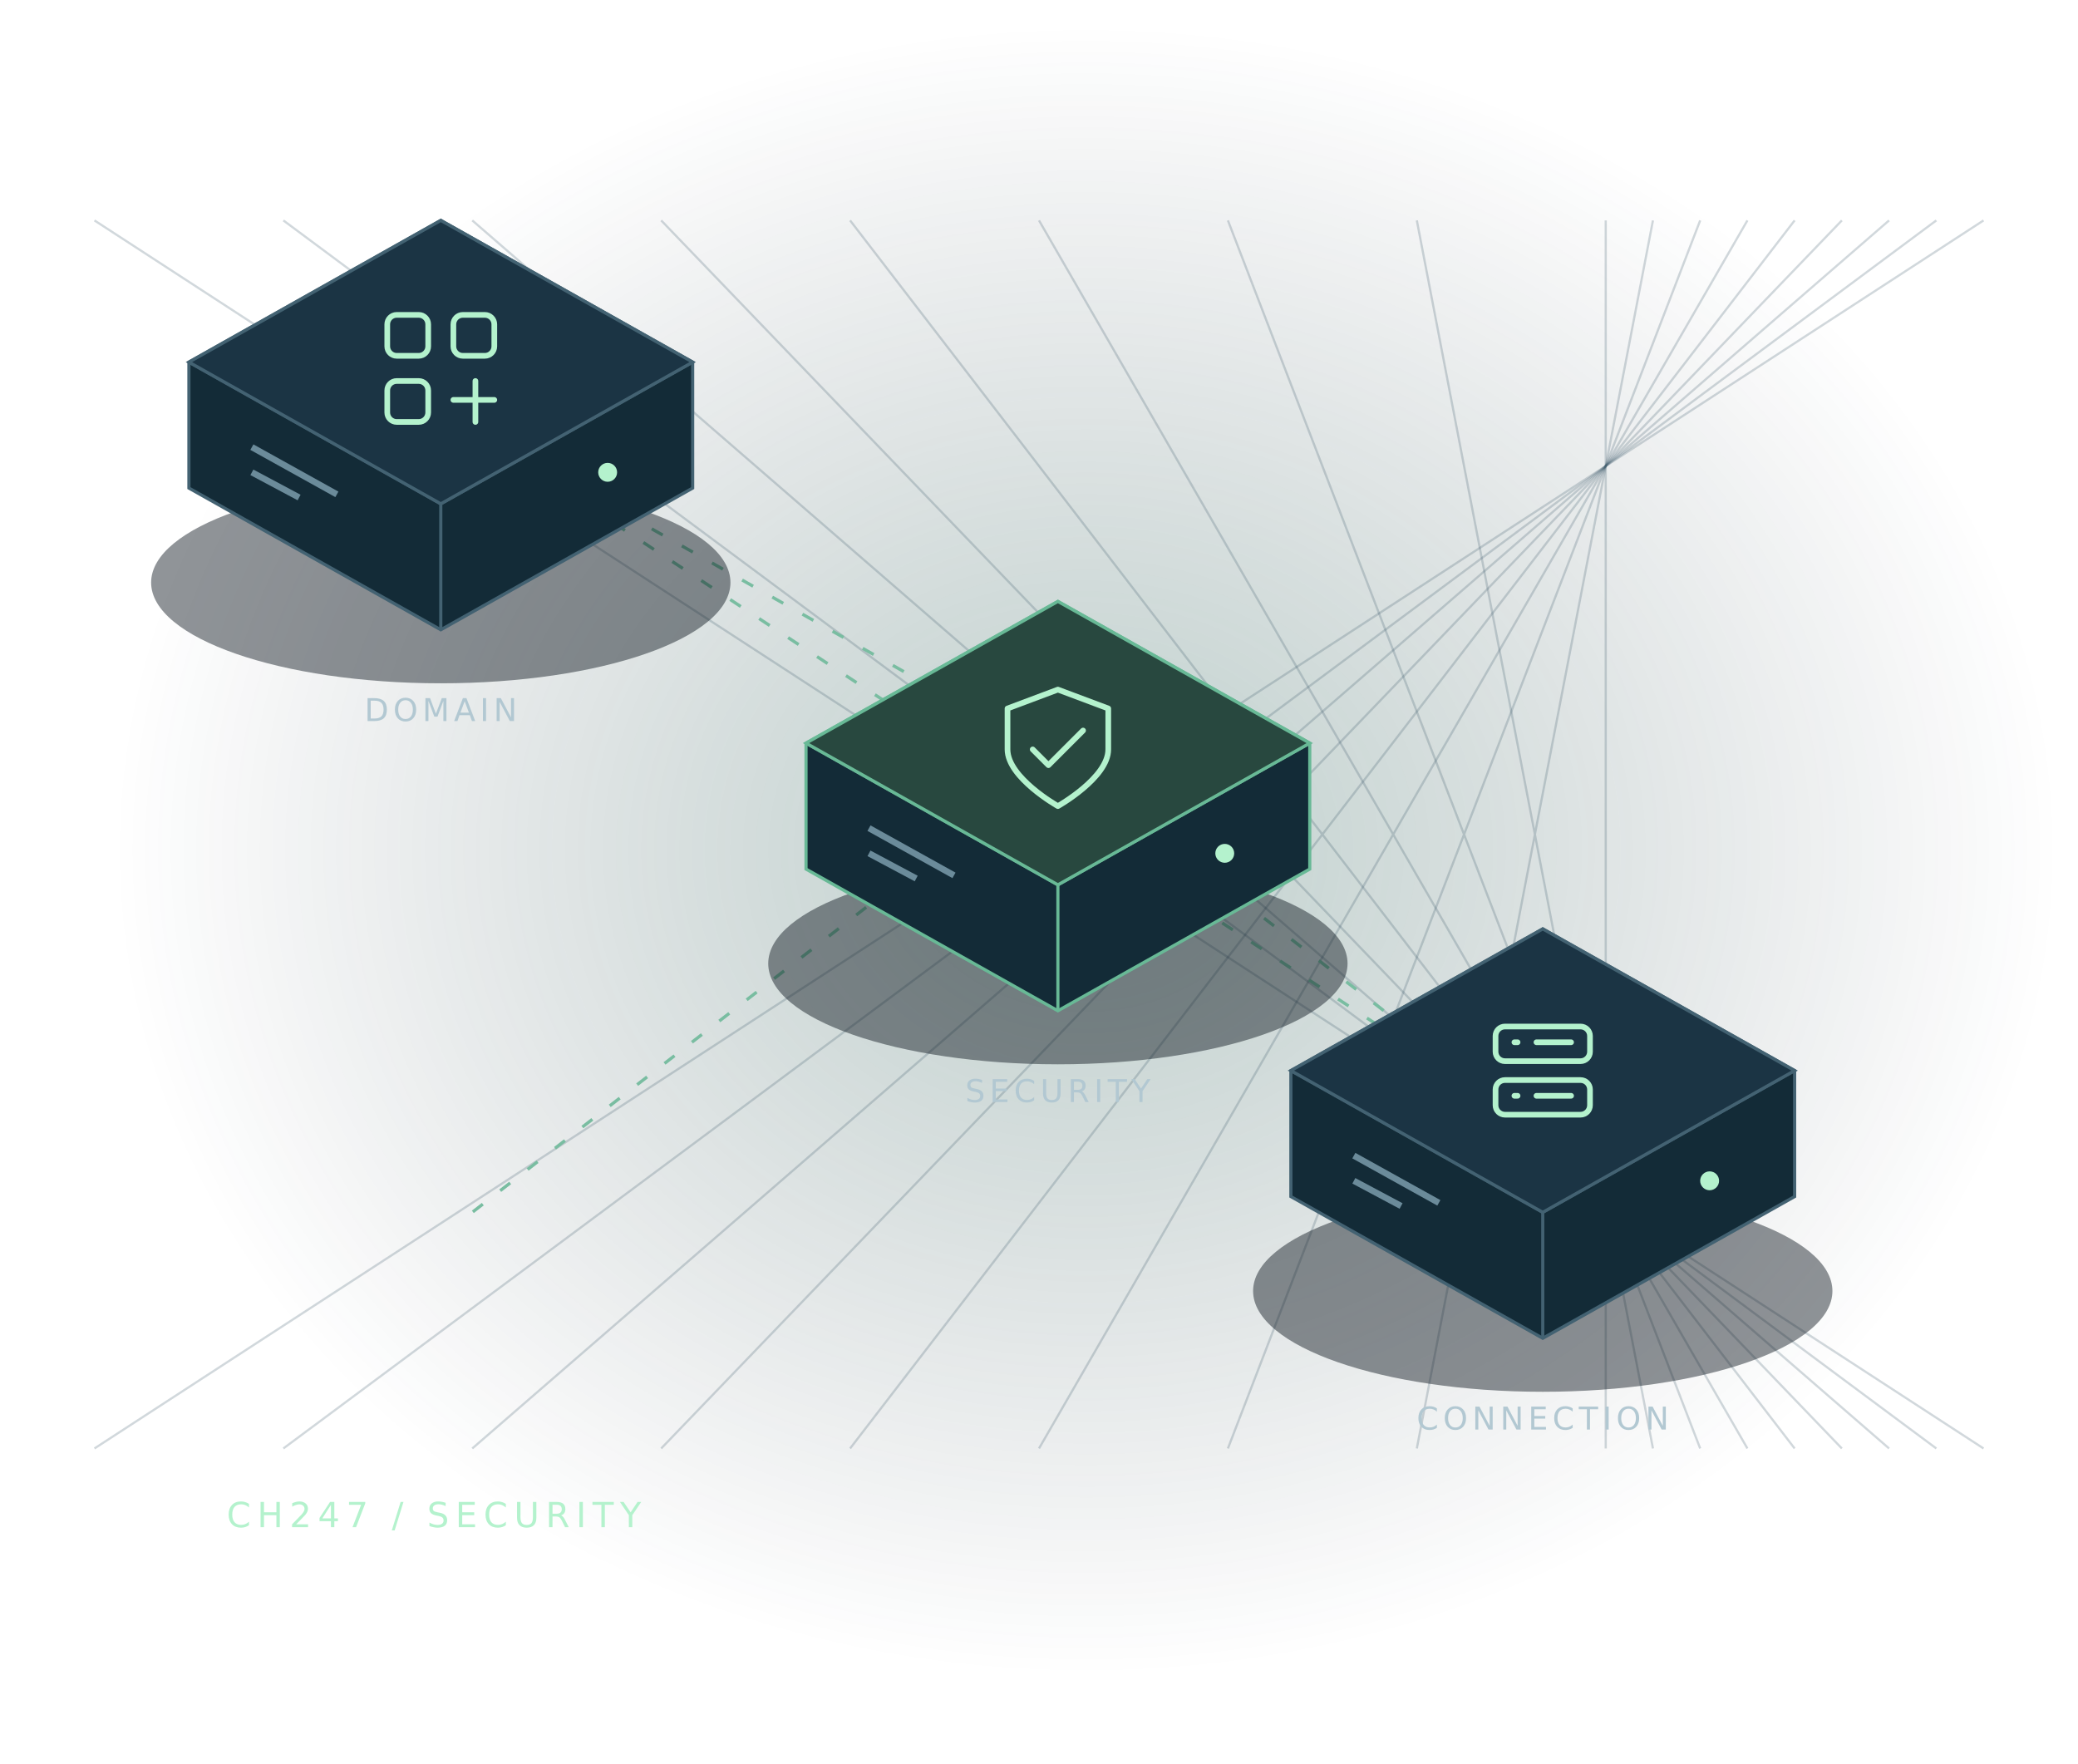
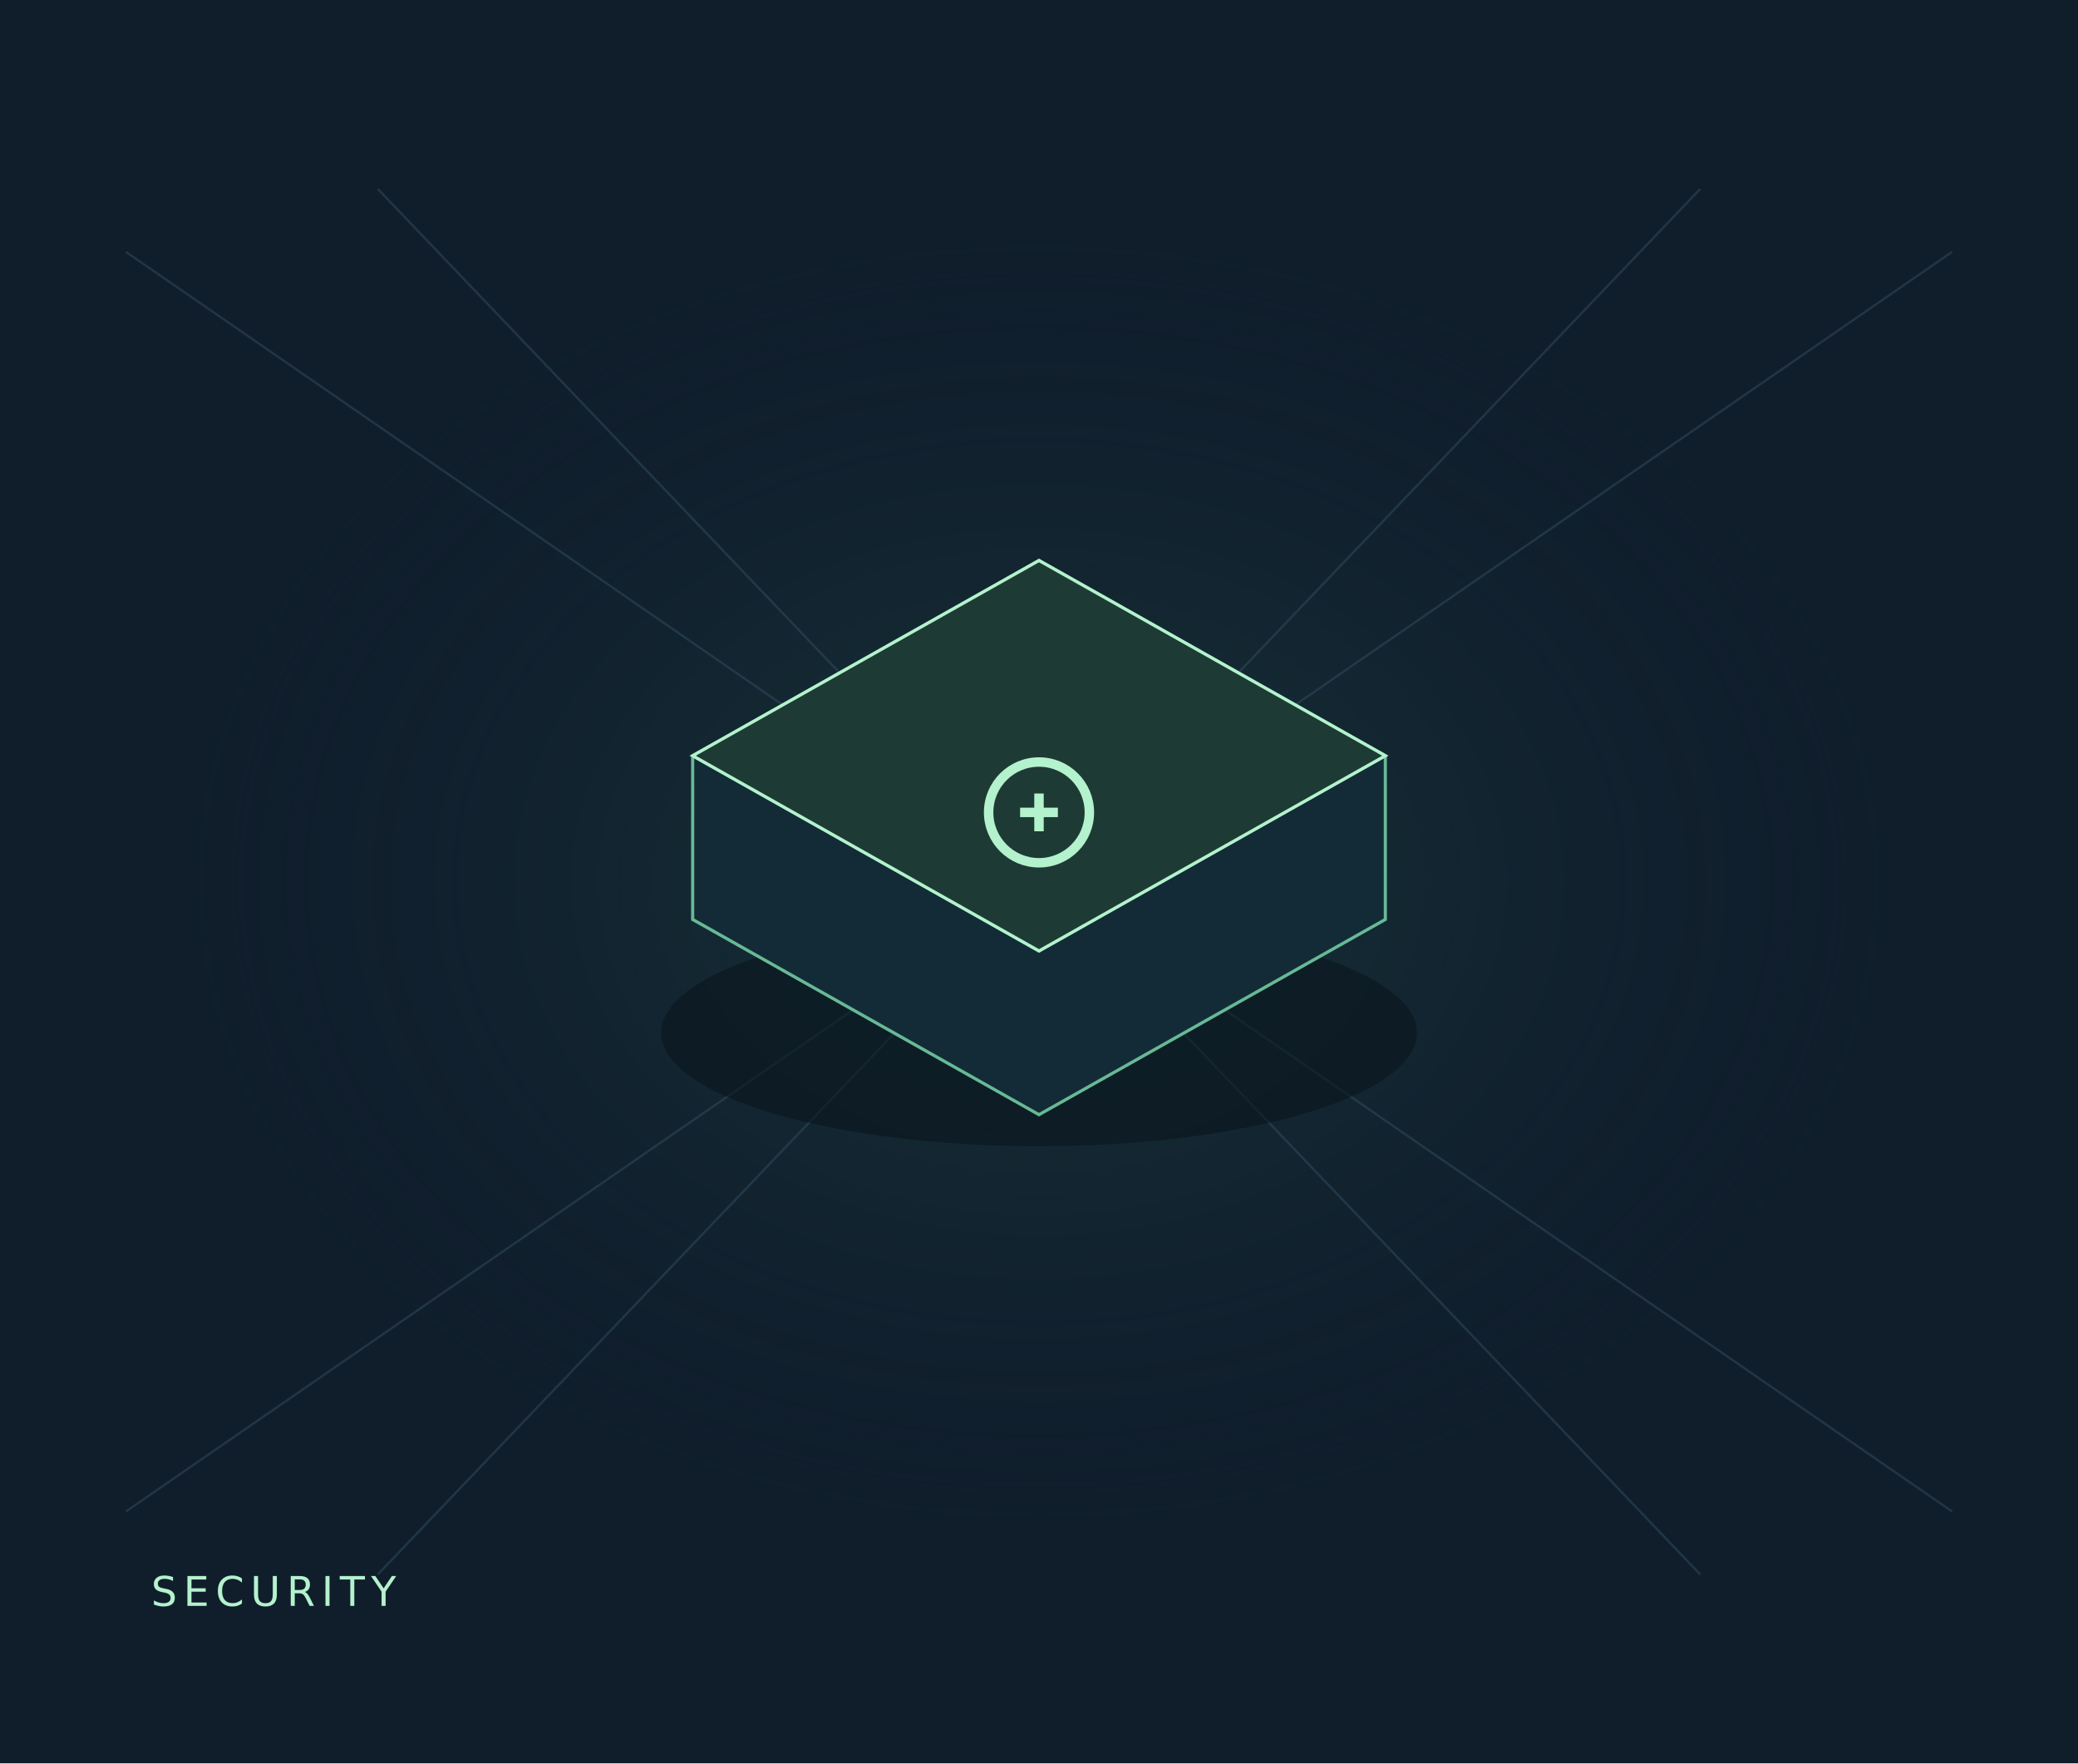
<svg xmlns="http://www.w3.org/2000/svg" viewBox="0 0 660 560" width="660" height="560" role="img">
  <defs>
    <radialGradient id="glow">
-       <stop stop-color="#266758" stop-opacity=".3" />
+       <stop stop-color="#266758" stop-opacity=".35" />
      <stop offset="1" stop-color="#101e2c" stop-opacity="0" />
    </radialGradient>
  </defs>
-   <ellipse cx="345" cy="270" rx="310" ry="265" fill="url(#glow)" />
-   <path d="M30 70 630 460M30 460 630 70" stroke="#365264" stroke-width=".7" opacity=".23" />
-   <path d="M90 70 615 460M90 460 615 70" stroke="#365264" stroke-width=".7" opacity=".23" />
-   <path d="M150 70 600 460M150 460 600 70" stroke="#365264" stroke-width=".7" opacity=".23" />
-   <path d="M210 70 585 460M210 460 585 70" stroke="#365264" stroke-width=".7" opacity=".23" />
-   <path d="M270 70 570 460M270 460 570 70" stroke="#365264" stroke-width=".7" opacity=".23" />
-   <path d="M330 70 555 460M330 460 555 70" stroke="#365264" stroke-width=".7" opacity=".23" />
-   <path d="M390 70 540 460M390 460 540 70" stroke="#365264" stroke-width=".7" opacity=".23" />
-   <path d="M450 70 525 460M450 460 525 70" stroke="#365264" stroke-width=".7" opacity=".23" />
-   <path d="M510 70 510 460M510 460 510 70" stroke="#365264" stroke-width=".7" opacity=".23" />
-   <g stroke="#79bda1" fill="none" stroke-dasharray="4 7">
-     <path d="M140 130 336 241 490 360M336 241 150 385M140 130 490 360" />
+   <rect width="660" height="560" fill="#101e2c" />
+   <ellipse cx="330" cy="280" rx="280" ry="210" fill="url(#glow)" />
+   <g fill="none" stroke="#365264" stroke-width=".7" opacity=".45">
+     <path d="M40 80 620 480M40 480 620 80M120 60 540 500M120 500 540 60" />
  </g>
-   <g transform="translate(140,120)">
-     <ellipse cx="0" cy="65" rx="92" ry="32" fill="#08121a" opacity=".45" />
-     <path d="m-80-5 80-45 80 45v40L0 80l-80-45Z" fill="#132b37" stroke="#436272" stroke-width="1" />
-     <path d="m-80-5 80 45 80-45M0 40v40" fill="none" stroke="#436272" />
-     <path d="m-80-5 80-45 80 45L0 40Z" fill="#1b3444" stroke="#436272" />
-     <path d="m-60 22 27 15m-27-7 15 8" stroke="#6b8b9a" stroke-width="2" />
-     <g transform="translate(-24,-27)">
-       <g fill="none" stroke="#b4f2cd" stroke-width="1.8" stroke-linecap="round" stroke-linejoin="round">
-         <rect x="7" y="7" width="13" height="13" rx="3" />
-         <rect x="28" y="7" width="13" height="13" rx="3" />
-         <rect x="7" y="28" width="13" height="13" rx="3" />
-         <path d="M28 34h13m-6-6v13" />
-       </g>
-     </g>
-     <circle cx="53" cy="30" r="3" fill="#b4f2cd" />
-     <text x="0" y="109" text-anchor="middle" fill="#b2c8d2" font-size="10" font-family="DejaVu Sans,Arial,sans-serif" letter-spacing="1.4">DOMAIN</text>
+   <g transform="translate(330 250)">
+     <ellipse cx="0" cy="78" rx="120" ry="36" fill="#08121a" opacity=".55" />
+     <path d="m-110-10 110-62 110 62v52L0 104l-110-62Z" fill="#132b37" stroke="#68b996" />
+     <path d="m-110-10 110 62 110-62" fill="none" stroke="#68b996" />
+     <path d="m-110-10 110-62 110 62L0 52Z" fill="#1d3b34" stroke="#b4f2cd" />
+     <circle cx="0" cy="8" r="16" fill="none" stroke="#b4f2cd" stroke-width="3" />
+     <path d="M-6 8h12M0 2v12" stroke="#b4f2cd" stroke-width="3" />
  </g>
-   <g transform="translate(490,345)">
-     <ellipse cx="0" cy="65" rx="92" ry="32" fill="#08121a" opacity=".45" />
-     <path d="m-80-5 80-45 80 45v40L0 80l-80-45Z" fill="#132b37" stroke="#436272" stroke-width="1" />
-     <path d="m-80-5 80 45 80-45M0 40v40" fill="none" stroke="#436272" />
-     <path d="m-80-5 80-45 80 45L0 40Z" fill="#1b3444" stroke="#436272" />
-     <path d="m-60 22 27 15m-27-7 15 8" stroke="#6b8b9a" stroke-width="2" />
-     <g transform="translate(-24,-27)">
-       <g fill="none" stroke="#b4f2cd" stroke-width="1.8" stroke-linecap="round" stroke-linejoin="round">
-         <rect x="9" y="8" width="30" height="11" rx="3" />
-         <rect x="9" y="25" width="30" height="11" rx="3" />
-         <path d="M15 13h1m6 0h11M15 30h1m6 0h11" />
-       </g>
-     </g>
-     <circle cx="53" cy="30" r="3" fill="#b4f2cd" />
-     <text x="0" y="109" text-anchor="middle" fill="#b2c8d2" font-size="10" font-family="DejaVu Sans,Arial,sans-serif" letter-spacing="1.4">CONNECTION</text>
-   </g>
-   <g transform="translate(6,6)">
-     <g transform="translate(330,235)">
-       <ellipse cx="0" cy="65" rx="92" ry="32" fill="#08121a" opacity=".45" />
-       <path d="m-80-5 80-45 80 45v40L0 80l-80-45Z" fill="#132b37" stroke="#68b996" stroke-width="1" />
-       <path d="m-80-5 80 45 80-45M0 40v40" fill="none" stroke="#68b996" />
-       <path d="m-80-5 80-45 80 45L0 40Z" fill="#28483f" stroke="#68b996" />
-       <path d="m-60 22 27 15m-27-7 15 8" stroke="#6b8b9a" stroke-width="2" />
-       <g transform="translate(-24,-27)">
-         <g fill="none" stroke="#b4f2cd" stroke-width="1.8" stroke-linecap="round" stroke-linejoin="round">
-           <path d="m24 5 16 6v13c0 9-16 18-16 18S8 33 8 24V11l16-6Z" />
-           <path d="m16 24 5 5 11-11" />
-         </g>
-       </g>
-       <circle cx="53" cy="30" r="3" fill="#b4f2cd" />
-       <text x="0" y="109" text-anchor="middle" fill="#b2c8d2" font-size="10" font-family="DejaVu Sans,Arial,sans-serif" letter-spacing="1.4">SECURITY</text>
-     </g>
-   </g>
-   <text x="72" y="485" fill="#b4f2cd" font-size="11" font-family="DejaVu Sans,Arial,sans-serif" letter-spacing="2">CH247 / SECURITY</text>
+   <text x="48" y="510" fill="#b4f2cd" font-size="13" font-family="DejaVu Sans,Arial,sans-serif" letter-spacing="2">SECURITY</text>
</svg>
